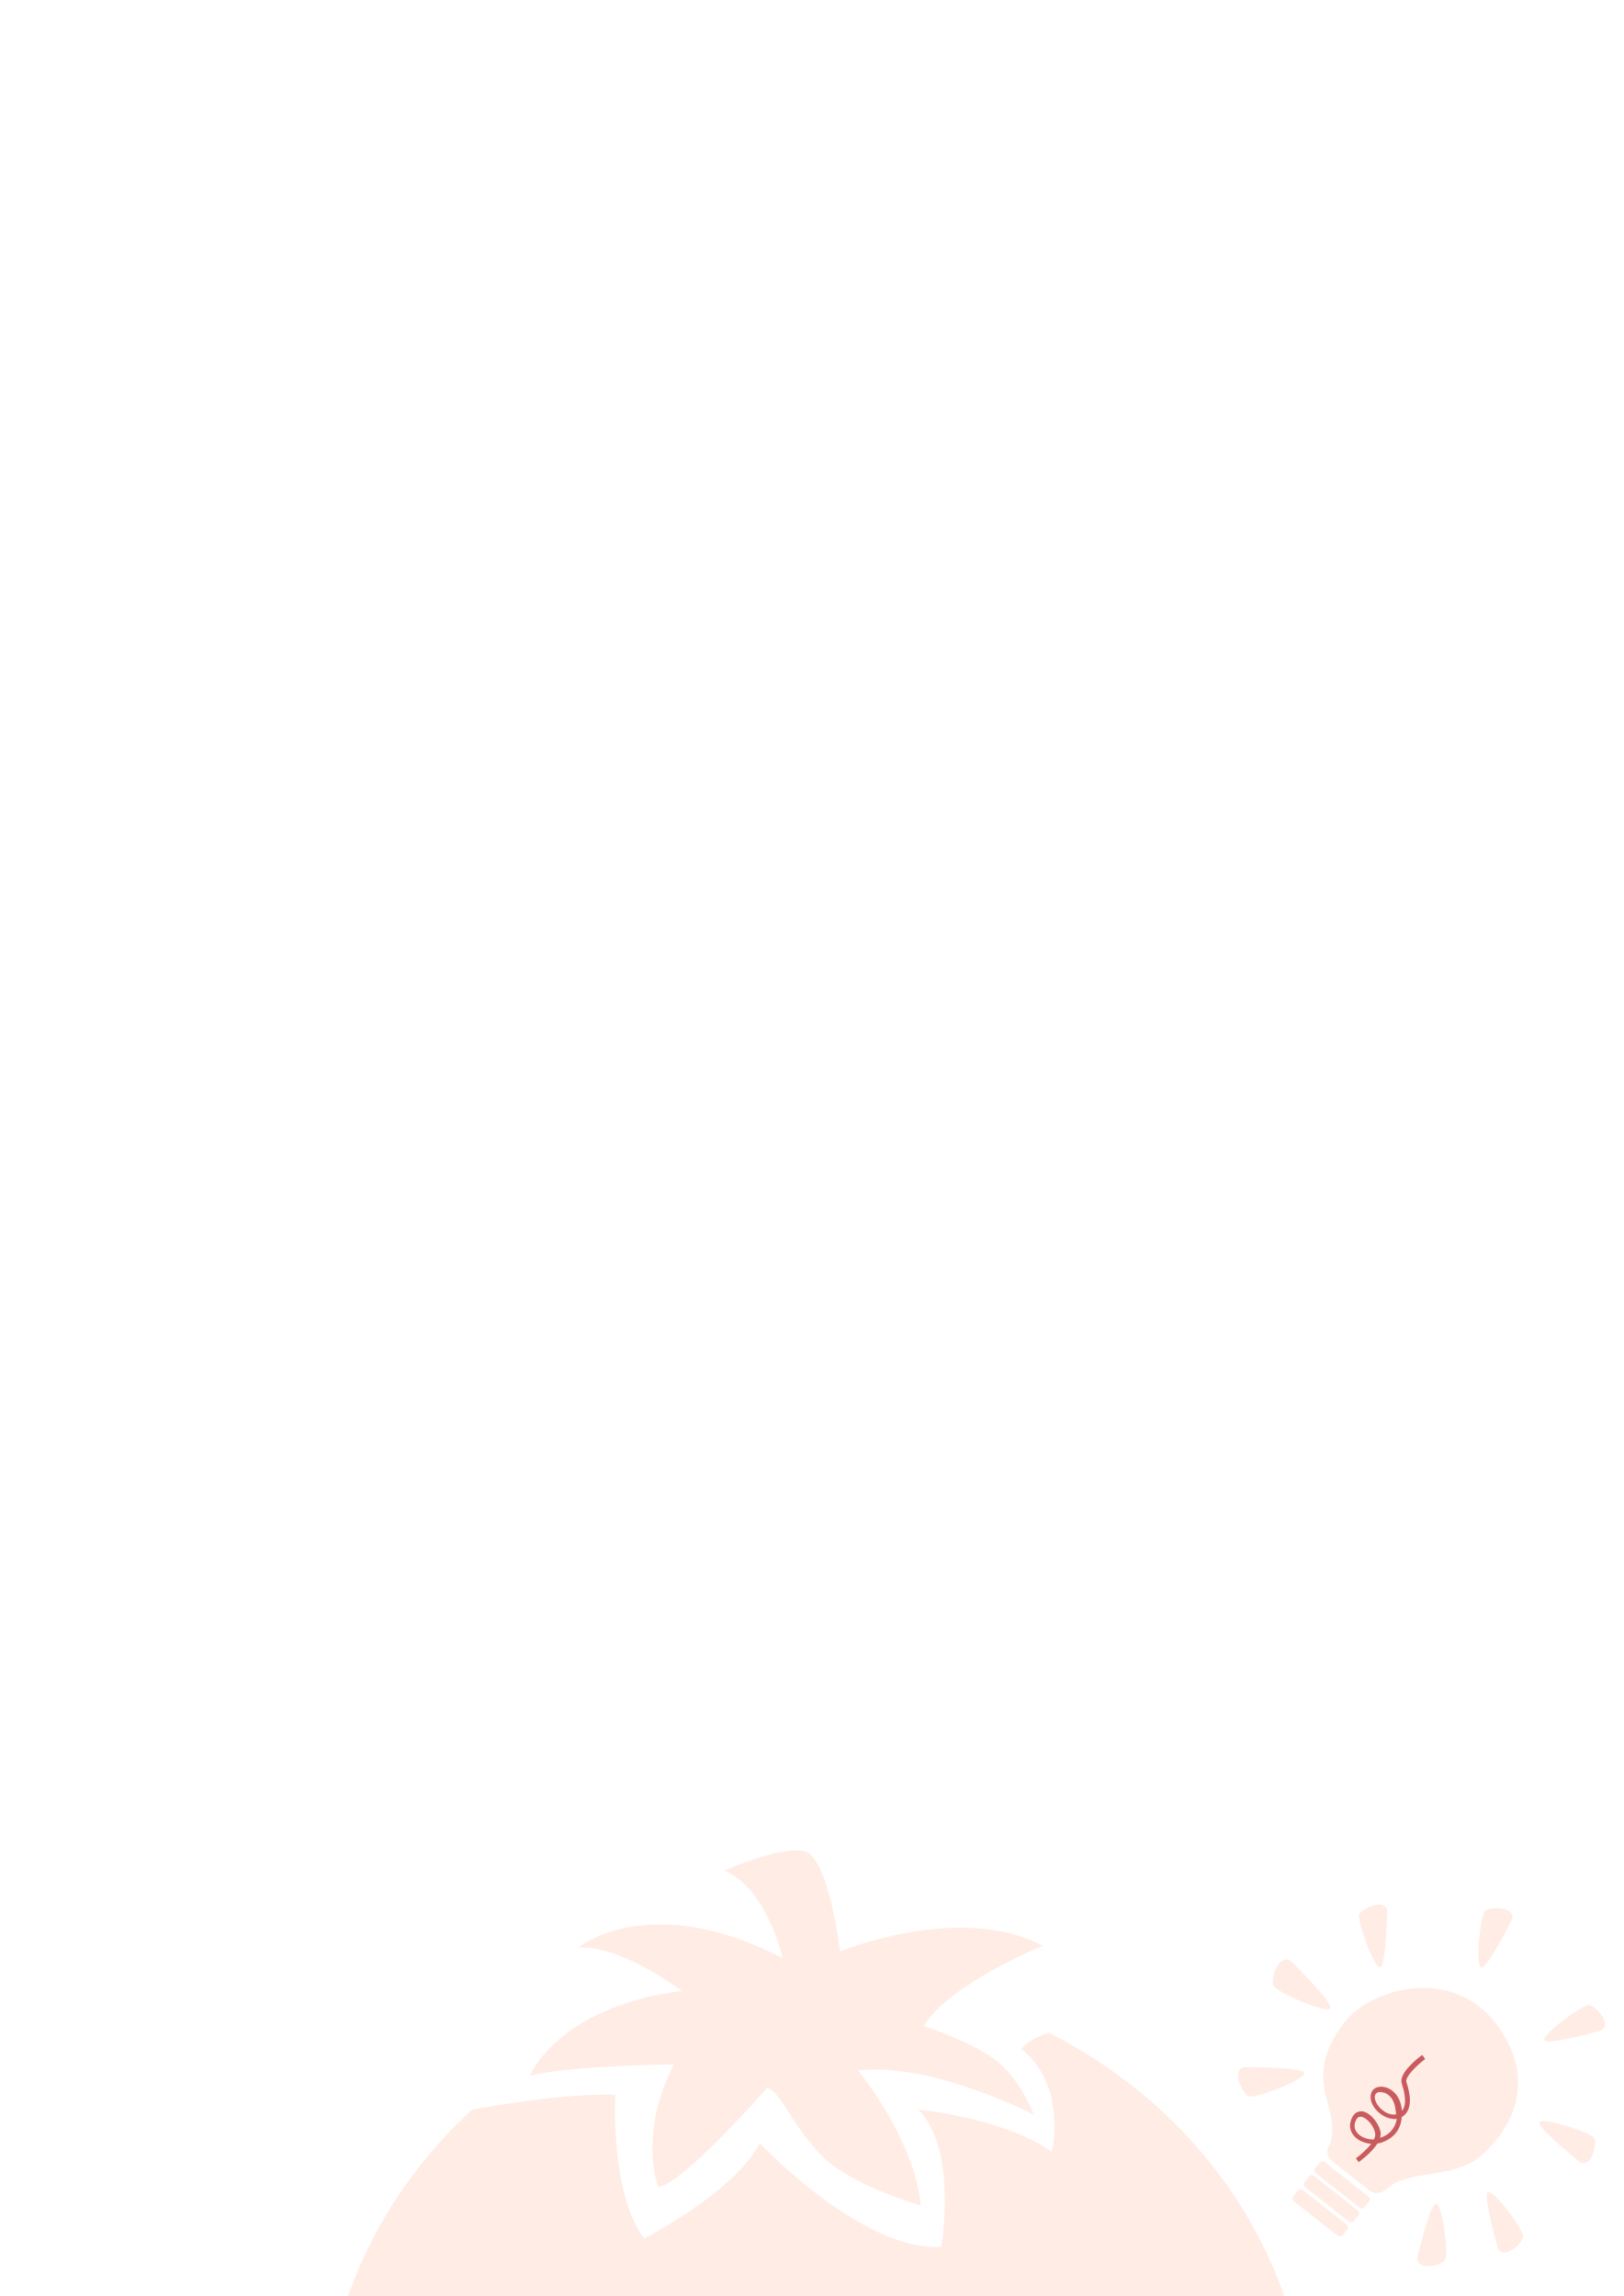
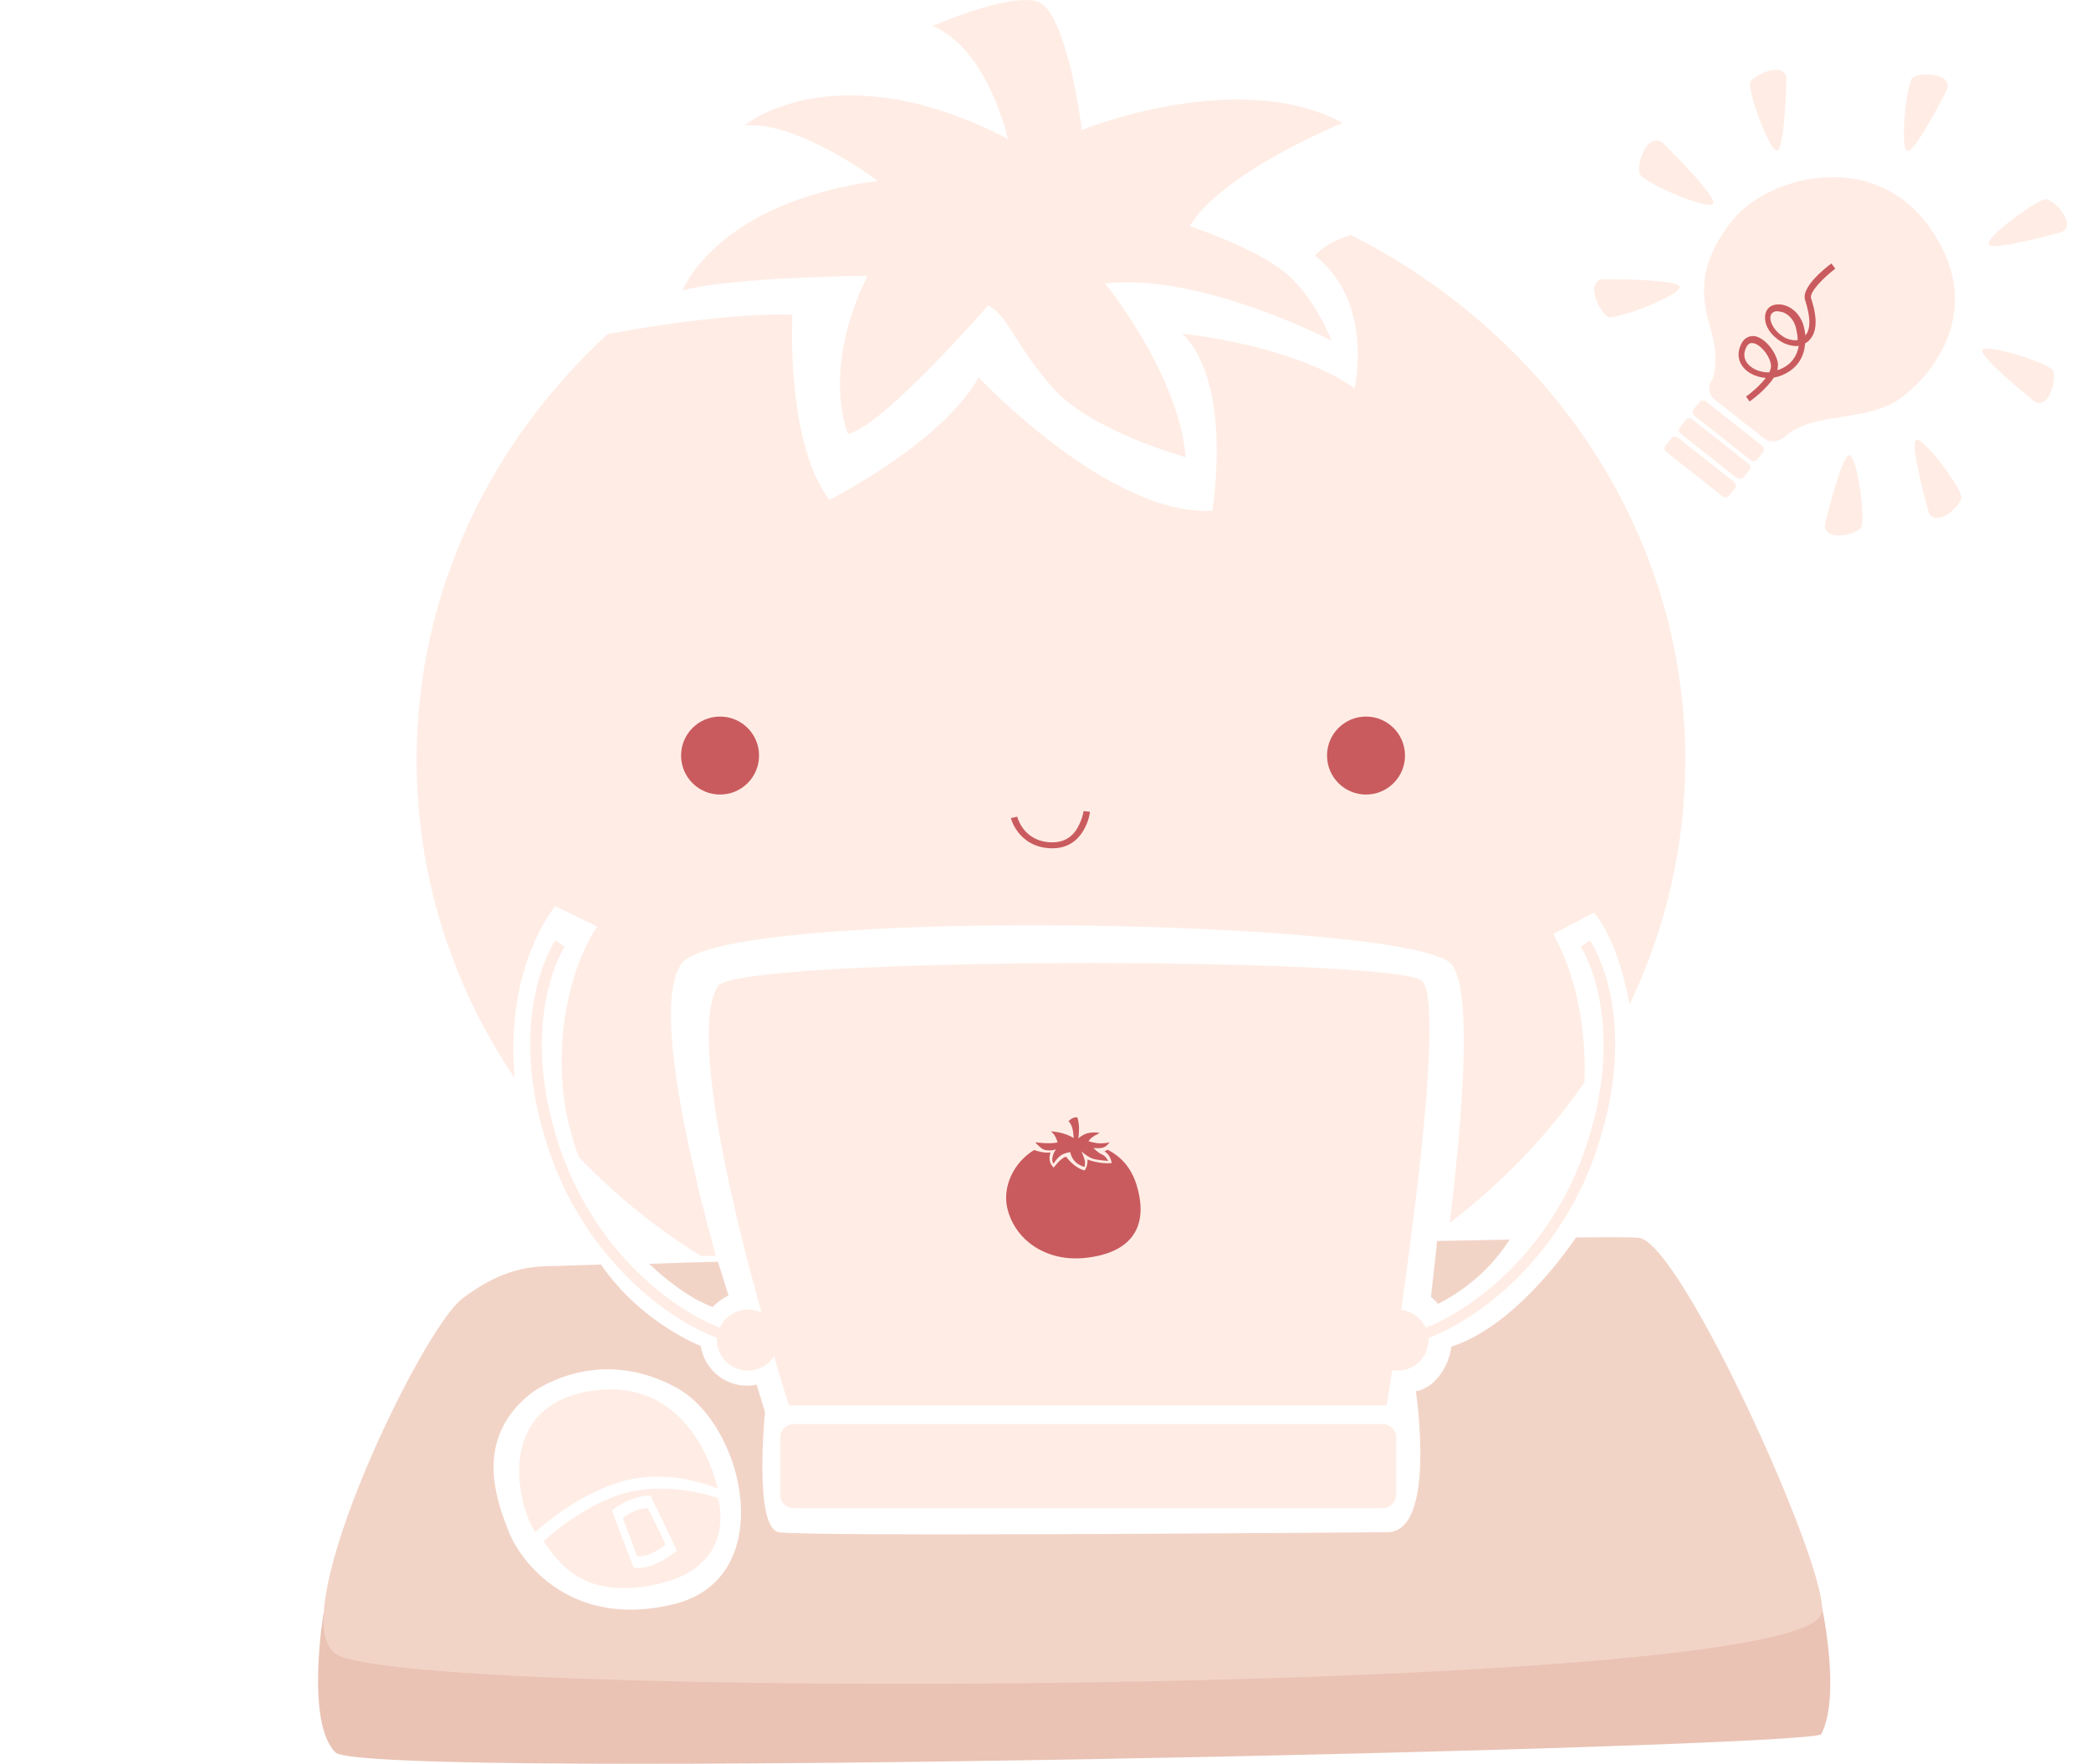
- <svg xmlns="http://www.w3.org/2000/svg" version="1.1" id="Layer_1" x="0px" y="0px" viewBox="0 0 595.3 841.9" enable-background="new 0 0 595.3 841.9" xml:space="preserve">
+ <svg xmlns="http://www.w3.org/2000/svg" version="1.1" id="Layer_1" x="0px" y="0px" viewBox="0 678.5 595.3 502.1" enable-background="new 0 678.5 595.3 502.1" xml:space="preserve">
  <g>
-     <path fill="#EAC3B5" d="M92.1,1137.8c0,0-5.2,31,3.4,39.6c8.2,8.2,420.9-1.3,423-5.2c5.8-11.1,0-37.2,0-37.2l-402.4,2.8H92.1   L92.1,1137.8z" />
+     <path fill="#EAC3B5" d="M92.1,1137.8c0,0-5.2,31,3.4,39.6c8.2,8.2,420.9-1.3,423-5.2c5.8-11.1,0-37.2,0-37.2l-402.4,2.8   L92.1,1137.8L92.1,1137.8z" />
    <g>
      <path fill="#F2D4C7" d="M257.4,1036.1C257.5,1036.1,257.5,1036.1,257.4,1036.1C257.5,1036.1,257.5,1036.1,257.4,1036.1z" />
      <path fill="#F2D4C7" d="M252,1036.2c1.8-0.1,3.6-0.1,5.5-0.2C255.6,1036.1,253.8,1036.2,252,1036.2z" />
      <path fill="#F2D4C7" d="M250.1,1036.3c0.6,0,1.3,0,2-0.1C251.3,1036.2,250.7,1036.3,250.1,1036.3z" />
      <path fill="#F2D4C7" d="M276.9,1035.5c0.2,0,0.5,0,0.7,0C277.4,1035.5,277.2,1035.5,276.9,1035.5z" />
      <path fill="#F2D4C7" d="M277.7,1035.5c2.2-0.1,4.2-0.1,6.4-0.2C281.9,1035.4,279.7,1035.4,277.7,1035.5z" />
      <path fill="#F2D4C7" d="M244.8,1036.4c1.8-0.1,3.4-0.1,5.2-0.2C248.3,1036.3,246.5,1036.4,244.8,1036.4z" />
      <path fill="#F2D4C7" d="M257.5,1036.1c6.3-0.2,12.8-0.4,19.4-0.6C270.3,1035.7,263.8,1035.9,257.5,1036.1z" />
      <path fill="#F2D4C7" d="M215.5,1072.7c0.2-0.1,0.5-0.1,0.6-0.2C215.9,1072.6,215.7,1072.7,215.5,1072.7z" />
      <path fill="#F2D4C7" d="M284.1,1035.3c0.1,0,0.3,0,0.4,0C284.3,1035.3,284.2,1035.3,284.1,1035.3z" />
      <path fill="#F2D4C7" d="M215.4,1072.7L215.4,1072.7L215.4,1072.7C215.5,1072.7,215.4,1072.7,215.4,1072.7z" />
      <path fill="#F2D4C7" d="M215.1,1037.3c6.9-0.2,14.4-0.4,22.1-0.6C229.5,1036.9,222,1037.1,215.1,1037.3z" />
      <path fill="#F2D4C7" d="M237.2,1036.7c0.9,0,1.9-0.1,2.9-0.1C239.1,1036.6,238.2,1036.6,237.2,1036.7z" />
      <path fill="#F2D4C7" d="M240,1036.6c1.1,0,2.3-0.1,3.5-0.1C242.4,1036.5,241.3,1036.5,240,1036.6z" />
      <path fill="#F2D4C7" d="M243.5,1036.5c0.4,0,0.8,0,1.2,0C244.4,1036.4,244,1036.5,243.5,1036.5z" />
      <path fill="#F2D4C7" d="M395,1114.7c0,0-166.1,1.4-173.3,0c-7.2-1.4-3.9-34.2-3.9-34.2l-2.4-7.8c-0.8,0.2-1.8,0.3-2.7,0.3    c-6.7,0-12.2-4.9-13.2-11.3c-5.9-2.5-19-9.5-28.4-23.2c-7.7,0.2-12.1,0.4-12.1,0.4c-7.9,0-15.9,0.6-27.4,9.3    c-11.5,8.7-50.5,89.5-36.5,100.7c11.3,14,418.8,12.6,423.5-11.2c2.8-10.8-39.8-105.4-52-106.8c-1.6-0.2-8-0.2-17.9-0.1    c-7.5,10.8-20.5,26.1-35.5,31.1c-0.7,5.4-4.4,11.6-10.1,12.7C403.1,1074.8,409.1,1114.7,395,1114.7z M192.2,1135.1    c-29.7,7.5-44.1-12.3-47.3-20.4c-3.1-8.1-10.6-26,6.1-39.4c0,0,18.2-14.4,41.5-1.8C212.1,1084.2,221.8,1127.5,192.2,1135.1z" />
      <path fill="#F2D4C7" d="M397.5,1032.1c0.1,0,0.1,0,0.2,0C397.6,1032.1,397.6,1032.1,397.5,1032.1z" />
      <path fill="#F2D4C7" d="M318.7,1034.2c0.1,0,0.1,0,0.2,0C318.8,1034.2,318.7,1034.2,318.7,1034.2z" />
      <path fill="#F2D4C7" d="M318.9,1034.2c4.5-0.1,9-0.2,13.4-0.4C327.9,1034,323.4,1034.1,318.9,1034.2z" />
      <path fill="#F2D4C7" d="M332.4,1033.8c0.1,0,0.3,0,0.4,0C332.7,1033.8,332.5,1033.8,332.4,1033.8z" />
      <path fill="#F2D4C7" d="M284.5,1035.3c11.3-0.3,22.7-0.6,34.2-1C307.2,1034.6,295.8,1035,284.5,1035.3z" />
      <path fill="#F2D4C7" d="M366.4,1032.9c10.9-0.3,21.3-0.6,31.1-0.8C387.7,1032.4,377.2,1032.6,366.4,1032.9z" />
      <path fill="#F2D4C7" d="M366.3,1032.9C366.3,1032.9,366.4,1032.9,366.3,1032.9C366.4,1032.9,366.3,1032.9,366.3,1032.9z" />
      <path fill="#F2D4C7" d="M332.8,1033.8c11.4-0.3,22.6-0.6,33.5-0.9C355.4,1033.2,344.1,1033.5,332.8,1033.8z" />
    </g>
    <g>
      <path fill="#FFEDE5" d="M384.6,745.4c-7.8,2.3-10.2,5.9-10.2,5.9c17,13.5,11.2,37.7,11.2,37.7c-17.8-12.5-49-15.5-49-15.5    c14.7,14.6,8.5,50.4,8.5,50.4c-29.4,1.6-66.5-38-66.5-38c-10.4,18.8-42.5,34.9-42.5,34.9c-12.5-16.7-10.5-52.7-10.5-52.7    c-15.7-0.5-37.5,2.7-52.6,5.5c-33.5,30.8-54.4,73.7-54.4,121.2c0,33.3,10.2,64.4,27.9,90.6c-2.8-32.3,11.6-48.9,11.6-48.9    l11.9,5.8c0,0-10.5,14.2-10.1,40.1c0.2,10.3,2.4,18.9,4.9,25.5c10.3,10.8,22,20.3,34.8,28.2l4.2-0.1c-6.9-25.2-18.2-71.3-9.8-83.1    c11.6-16.4,207.4-12.8,219.1,0c6.1,6.7,3.5,41.9-0.4,73.8c14.9-11.4,27.9-24.9,38.4-40.1c0.4-10.5-0.7-27.3-8.9-42.2l11.6-6.1    c0,0,6.7,7,10.1,26.2c10.2-21.2,15.9-44.8,15.9-69.6C479.8,830,441.2,774,384.6,745.4z" />
      <path fill="#FFEDE5" d="M286.9,718c0,0-5.4-25.3-21.4-32.1c0,0,20.5-9.1,29.4-7.1c8.9,2,13.1,36.7,13.1,36.7s44.4-18.1,74.3-2    c0,0-34.3,13.9-43.6,29.4c0,0,17.2,5.6,26.3,12.5c9.1,6.9,14.1,20.1,14.1,20.1s-37.2-19.4-64.5-16.3c0,0,20.7,25.1,23,49.5    c0,0-26.9-7.4-37.8-19.7c-10.9-12.3-12.9-20.9-18.5-23.5c0,0-30.3,34.8-39.9,36.5c0,0-7.8-18.1,5.6-45c0,0-39.2,0.4-52.7,4.2    c0,0,9.6-25.1,55.6-31.2c0,0-22.5-17-37.8-15.8C211.7,714.1,238.2,692.7,286.9,718z" />
      <circle fill="#C95B5E" cx="388.9" cy="893.6" r="11.1" />
      <circle fill="#C95B5E" cx="205" cy="893.6" r="11.1" />
      <g>
        <path fill="#C95B5E" d="M299.7,920c-0.1,0-0.2,0-0.4,0c-4.9-0.1-7.8-2.5-9.3-4.4c-1.7-2.1-2.2-4.2-2.2-4.2l1.8-0.4     c0.1,0.3,1.8,7.1,9.7,7.3c3.3,0.1,5.9-1.3,7.5-4.2c1.3-2.3,1.7-4.5,1.7-4.7l1.8,0.2C310.4,909.8,308.9,920,299.7,920z" />
      </g>
      <path fill="#FFEDE5" d="M213,1051.3c-3.5,0-6.6,2.1-8.1,5.2c-5.3-2.1-11.6-5.7-18.1-11.1c-8.9-7.3-20.9-20.5-27.6-40.7    c-11.9-35.8,1.4-56.5,1.6-56.7l-2.7-1.8c-0.6,0.9-14.4,22-2,59.3c9.9,29.9,32.4,48,48,53.9c0,0.2,0,0.4,0,0.5    c0,4.9,3.9,8.8,8.8,8.8c4.9,0,8.8-3.9,8.8-8.8C221.9,1055.3,217.9,1051.3,213,1051.3z" />
      <path fill="#FFEDE5" d="M397.8,1051.3c3.5,0,6.6,2.1,8.1,5.2c5.3-2.1,11.6-5.7,18.1-11.1c8.9-7.3,20.9-20.5,27.6-40.7    c11.9-35.8-1.4-56.5-1.6-56.7l2.7-1.8c0.6,0.9,14.4,22,2,59.3c-9.9,29.9-32.4,48-48,53.9c0,0.2,0,0.4,0,0.5c0,4.9-3.9,8.8-8.8,8.8    c-4.9,0-8.8-3.9-8.8-8.8C388.9,1055.3,393,1051.3,397.8,1051.3z" />
    </g>
    <g>
      <path fill="#FFEDE5" d="M393.6,1107.9H226c-2.2,0-3.9-1.8-3.9-3.9v-16.2c0-2.2,1.8-3.9,3.9-3.9h167.6c2.2,0,3.9,1.8,3.9,3.9v16.2    C397.5,1106.1,395.7,1107.9,393.6,1107.9z" />
      <path fill="#FFEDE5" d="M394.8,1078.6H224.6c0,0-31.9-99.3-20.3-119.3c5-8.5,188.5-8.5,200.2-1.8    C413.6,962.8,394.8,1078.6,394.8,1078.6z" />
      <g>
        <path fill="#C95B5E" d="M313.6,1007.1c-1-0.4-2.3-1.8-2.3-1.8s1,0.2,2.4,0c1.3-0.2,2.2-1.6,2.2-1.6s-1.1,0.3-2.6,0.3     s-3.4-0.6-3.4-0.6c0.8-1.4,3.2-2.3,3.2-2.3s-1-0.4-2.9-0.1c-1.3,0.2-2.6,1-3.2,1.6c0.1-0.6,0.2-1.7,0.2-2.7     c0-2.1-0.5-3.3-0.5-3.3c-1.4-0.2-2.5,1.1-2.5,1.1s0.6,0.5,1,1.7c0.3,0.7,0.4,2.2,0.5,3.1c-3.1-1.9-6.6-1.9-6.6-1.9     c1.3,0.6,2,3.1,2,3.1c-1.9,0.6-6.3,0-6.3,0s0.1,0.4,1.7,1.7c1.6,1.2,4.2,0.3,4.2,0.3s-0.6,0.5-1,2c-0.4,1.4,0.3,2.2,0.3,2.1     c0-0.1,0.6-1.2,1.8-2.2c1.1-0.9,2.9-1.1,2.9-1.1c0.7,3.6,4.1,4.2,4.1,4.2s0.1-0.7,0.1-1.4c0-0.7-1-3-1-3s1.7,1.6,3.3,2.1     c1.8,0.5,4.3,0.6,4.3,0.6S314.8,1007.5,313.6,1007.1z" />
        <path fill="#C95B5E" d="M323.5,1015.6c-1.7-5.3-5-8.2-8.2-9.8c-0.5,0.4-0.9,0.5-0.9,0.5c1.8,0.9,2.1,3.3,2.1,3.3     c-3.4,0.4-6.9-1-6.9-1c0.1,2-0.8,3.1-0.8,3.1c-2.9-0.6-5.3-3.9-5.3-3.9c-1.6,0.4-3.5,3.1-3.5,3.1c-2-1.8-0.9-4.3-0.9-4.3     c-1.8,0.2-3.5-0.3-4.7-0.7c-5.9,3.6-8.9,10.4-7.7,16.2c1.9,9.1,11,16.1,23.2,14.4C322.1,1034.9,327.3,1027.7,323.5,1015.6z" />
      </g>
    </g>
    <path fill="#FFEDE5" d="M204.4,1105c0,0-12.6-4.7-25.4-1.7c-12.8,3.1-24.3,14-24.3,14c3.2,4,10,17.5,32.9,12.1   C210.4,1124.1,204.4,1105,204.4,1105z M180.4,1124.8l-6.2-16.3c0,0,5.2-4.3,11-4.2l7.5,15.6C192.6,1120,186.1,1125.7,180.4,1124.8z   " />
    <path fill="#FFEDE5" d="M152.4,1114.7c0,0,11.7-11.1,25.6-14.7c14-3.5,26.4,2.4,26.4,2.4s-6.5-32.1-35.5-28   C139.9,1078.4,147.7,1108.2,152.4,1114.7z" />
    <path fill="#FFEDE5" d="M177.3,1110.7c0,0,3.4-2.9,7.2-2.8l5,10.3c0,0-4.3,3.8-8.1,3.3L177.3,1110.7z" />
  </g>
  <g>
    <g>
      <path fill="#FFEDE5" d="M488.2,789.8c0,0,3.3-4.3,0.8-16.7c-2.5-12.3-4.5-27.4,13.3-37.9c17.7-10.6,44.2-4.1,50.9,19.1    c6.7,23.2-11.2,35.7-17.8,38.9c-6.7,3.3-20.2,3.1-25.2,6.3C505.2,802.7,507.9,807.8,488.2,789.8z" />
      <path fill="#FFEDE5" d="M498.4,809.5l-16-12.6c-0.6-0.5-0.7-1.3-0.2-1.9l1.6-2c0.5-0.6,1.3-0.7,1.9-0.2l16,12.6    c0.6,0.5,0.7,1.3,0.2,1.9l-1.6,2C499.9,809.9,499,810,498.4,809.5z" />
      <g>
        <path fill="#FFEDE5" d="M503.3,803.9c-0.4-0.2-0.7-0.3-1.1-0.6l-14-11c-1.7-1.3-2.1-3.8-0.8-5.6c0.3-0.6,1.8-4.5,0.4-11.4     c-0.2-1.2-0.6-2.4-0.9-3.6c-2-7.4-4.5-16.6,6-30.1c7.5-9.7,25.8-16.3,41.1-10.5c6.1,2.3,11.2,6.3,15.3,12     c7.4,10.5,9.2,21,5.2,31.5c-3.6,9.3-10.7,15.3-12.9,16.9c-4.8,3.7-11.1,4.7-17.3,5.7c-6.3,1-12.2,1.9-16.2,5.7     C506.7,804,504.9,804.5,503.3,803.9z M532.7,733.8c-14-5.3-30.7,0.6-37.6,9.5c-9.5,12.3-7.3,20.4-5.5,27.5c0.3,1.3,0.7,2.6,1,3.8     c1.8,8.6-0.6,13.4-0.7,13.5l-0.1,0.2c-0.3,0.5-0.3,1.1,0.2,1.5l14,11c0.5,0.3,1.1,0.3,1.5-0.2l0.1-0.2c4.7-4.4,11.4-5.5,17.9-6.5     c5.7-0.9,11.7-1.9,15.9-5.1c2.5-2,24.5-19.9,7.1-44.3C543,739.6,538.3,736,532.7,733.8z" />
      </g>
      <path fill="#FFEDE5" d="M494.5,814.6l-16-12.6c-0.6-0.5-0.7-1.3-0.2-1.9l1.6-2c0.5-0.6,1.3-0.7,1.9-0.2l16,12.6    c0.6,0.5,0.7,1.3,0.2,1.9l-1.6,2C495.9,814.9,495,815,494.5,814.6z" />
      <path fill="#FFEDE5" d="M490.4,819.8l-16-12.6c-0.6-0.5-0.7-1.3-0.2-1.9l1.6-2c0.5-0.6,1.3-0.7,1.9-0.2l16,12.6    c0.6,0.5,0.7,1.3,0.2,1.9l-1.6,2C491.8,820.2,490.9,820.2,490.4,819.8z" />
      <g>
        <path fill="#C95B5E" d="M498.1,792.8l-1-1.4c1.3-0.9,3.9-3.1,5.6-5.3c-2.4-0.2-4.8-1.2-6.2-2.8c-1.6-1.8-2-4-1-6.4     c1.1-2.7,3-2.8,4.1-2.7c3.2,0.6,6.4,5.1,6.6,8.1c0,0.5-0.1,1-0.2,1.6c3.5-1.1,5.5-3.6,6.1-6.9c-1.2,0.1-2.5-0.1-4-0.7     c-2.6-1.2-5.5-3.9-5.6-7.2c-0.1-2.1,1.1-3.7,3.2-3.9c3-0.4,6.8,1.9,7.9,6.5c0.2,0.8,0.3,1.6,0.4,2.3c2.2-2.6,0.6-7.8-0.1-10.1     c-1.2-3.7,6-9.3,7.5-10.4l1.1,1.5c-3.2,2.4-7.4,6.6-6.9,8.4c0.9,2.8,2.9,9.4-1.1,12.5c-0.2,0.1-0.4,0.2-0.6,0.4     c-0.3,4.6-3,7.9-7.6,9.4c-0.4,0.1-0.8,0.2-1.3,0.3C502.8,789.4,498.7,792.4,498.1,792.8z M499.6,776.3c-0.2,0-0.3-0.1-0.5-0.1     c-0.6-0.1-1.4-0.1-2.1,1.5c-0.9,2.1-0.1,3.6,0.7,4.5c1.3,1.5,3.8,2.4,6,2.3c0.3-0.6,0.5-1.2,0.5-1.8     C504.1,780.2,501.7,777.1,499.6,776.3z M507.6,767.4c-0.7-0.2-1.4-0.3-1.9-0.3c-0.7,0.1-1.7,0.5-1.7,2c0.2,2.4,2.4,4.7,4.5,5.7     c1.2,0.5,2.4,0.7,3.3,0.5c0-1-0.2-2-0.4-3C510.9,769.6,509.2,768,507.6,767.4z" />
      </g>
    </g>
  </g>
-   <path fill="#FFEDE5" d="M455.9,758c0,0,20.8-0.2,22.2,2c1.4,2.2-18,9.7-20.3,8.7C455.6,767.6,451.3,759.3,455.9,758z" />
+   <path fill="#FFEDE5" d="M455.9,758c0,0,20.8-0.2,22.2,2s-18,9.7-20.3,8.7C455.6,767.6,451.3,759.3,455.9,758z" />
  <path fill="#FFEDE5" d="M473.1,718.9c0,0,15.2,14.8,14.7,17.4c-0.5,2.6-20.1-5.8-21-8.3C465.8,725.6,468.6,716.5,473.1,718.9z" />
  <path fill="#FFEDE5" d="M508.6,700.4c0,0-0.4,19.6-2.5,20.9c-2.1,1.3-8.7-17.3-7.8-19.4C499.4,699.8,507.4,696,508.6,700.4z" />
  <path fill="#FFEDE5" d="M587.1,744.5c0,0-19,5.4-20.8,3.7c-1.9-1.7,14.1-13.3,16.3-13C585,735.6,591.2,742.2,587.1,744.5z" />
  <path fill="#FFEDE5" d="M579.5,793c0,0-15.4-12.2-15.2-14.7c0.2-2.4,19,3.5,20.2,5.7C585.5,786,583.7,794.7,579.5,793z" />
  <path fill="#FFEDE5" d="M549.2,824.7c0,0-5.4-18.9-3.8-20.8c1.7-1.9,13.4,14,13,16.3C558.1,822.6,551.7,828.6,549.2,824.7z" />
  <path fill="#FFEDE5" d="M519.5,828.1c0,0,4.5-19.1,6.8-20c2.4-0.8,5,18.7,3.5,20.6C528.4,830.8,519.7,832.8,519.5,828.1z" />
-   <path fill="#FFEDE5" d="M554.5,703.6c0,0-8.8,17.6-11.3,17.9c-2.5,0.3-0.5-19.3,1.3-20.9C546.5,699.1,555.4,699.1,554.5,703.6z" />
+   <path fill="#FFEDE5" d="M554.5,703.6c0,0-8.8,17.6-11.3,17.9s-0.5-19.3,1.3-20.9C546.5,699.1,555.4,699.1,554.5,703.6z" />
  <path fill="#F2D4C7" d="M409.1,1032c-0.4,4.3-1.1,9.8-1.7,15.7l0,0c0.7,0.6,1.3,1.2,2,2c4.2-2.1,13.5-7.5,20.4-18.3  c-6.3,0.1-13.3,0.3-20.7,0.4L409.1,1032z" />
  <path fill="#F2D4C7" d="M204.4,1037.7c-7.2,0.2-13.9,0.4-19.6,0.6c4.2,4,11.3,9.8,18.1,12.3c1.2-1.3,2.9-2.5,4.5-3.3l0,0  L204.4,1037.7z" />
</svg>
